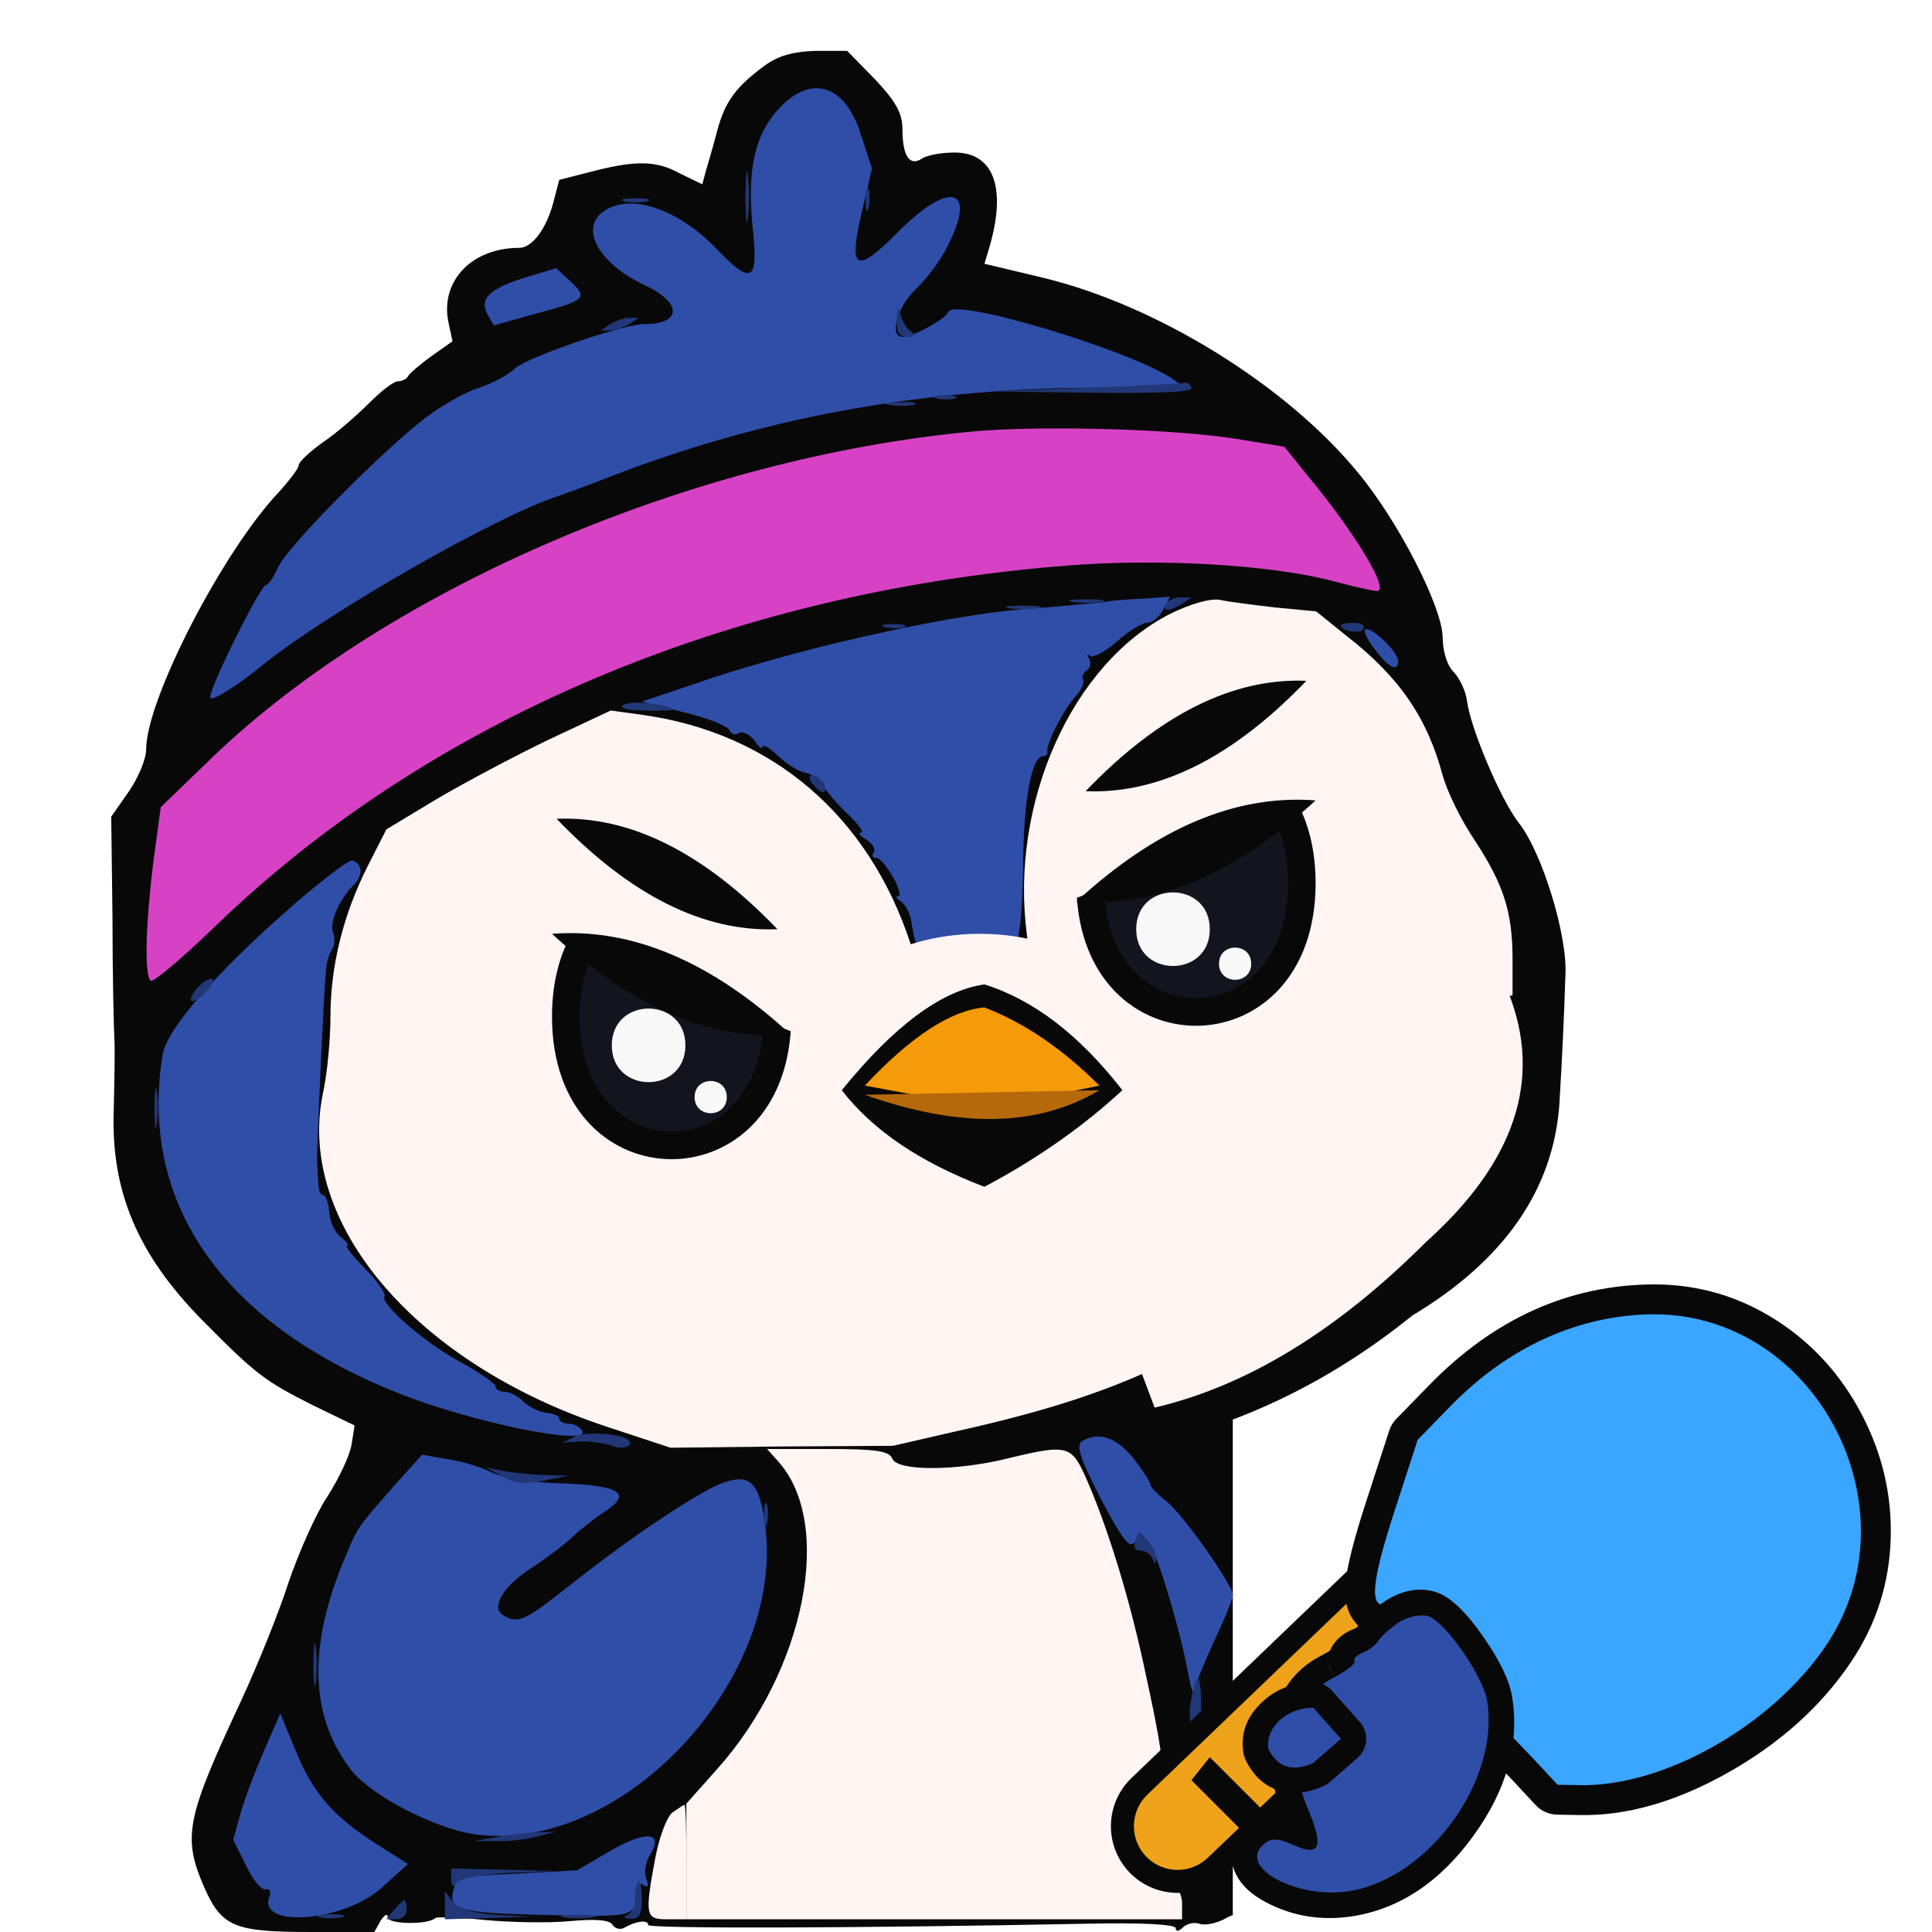
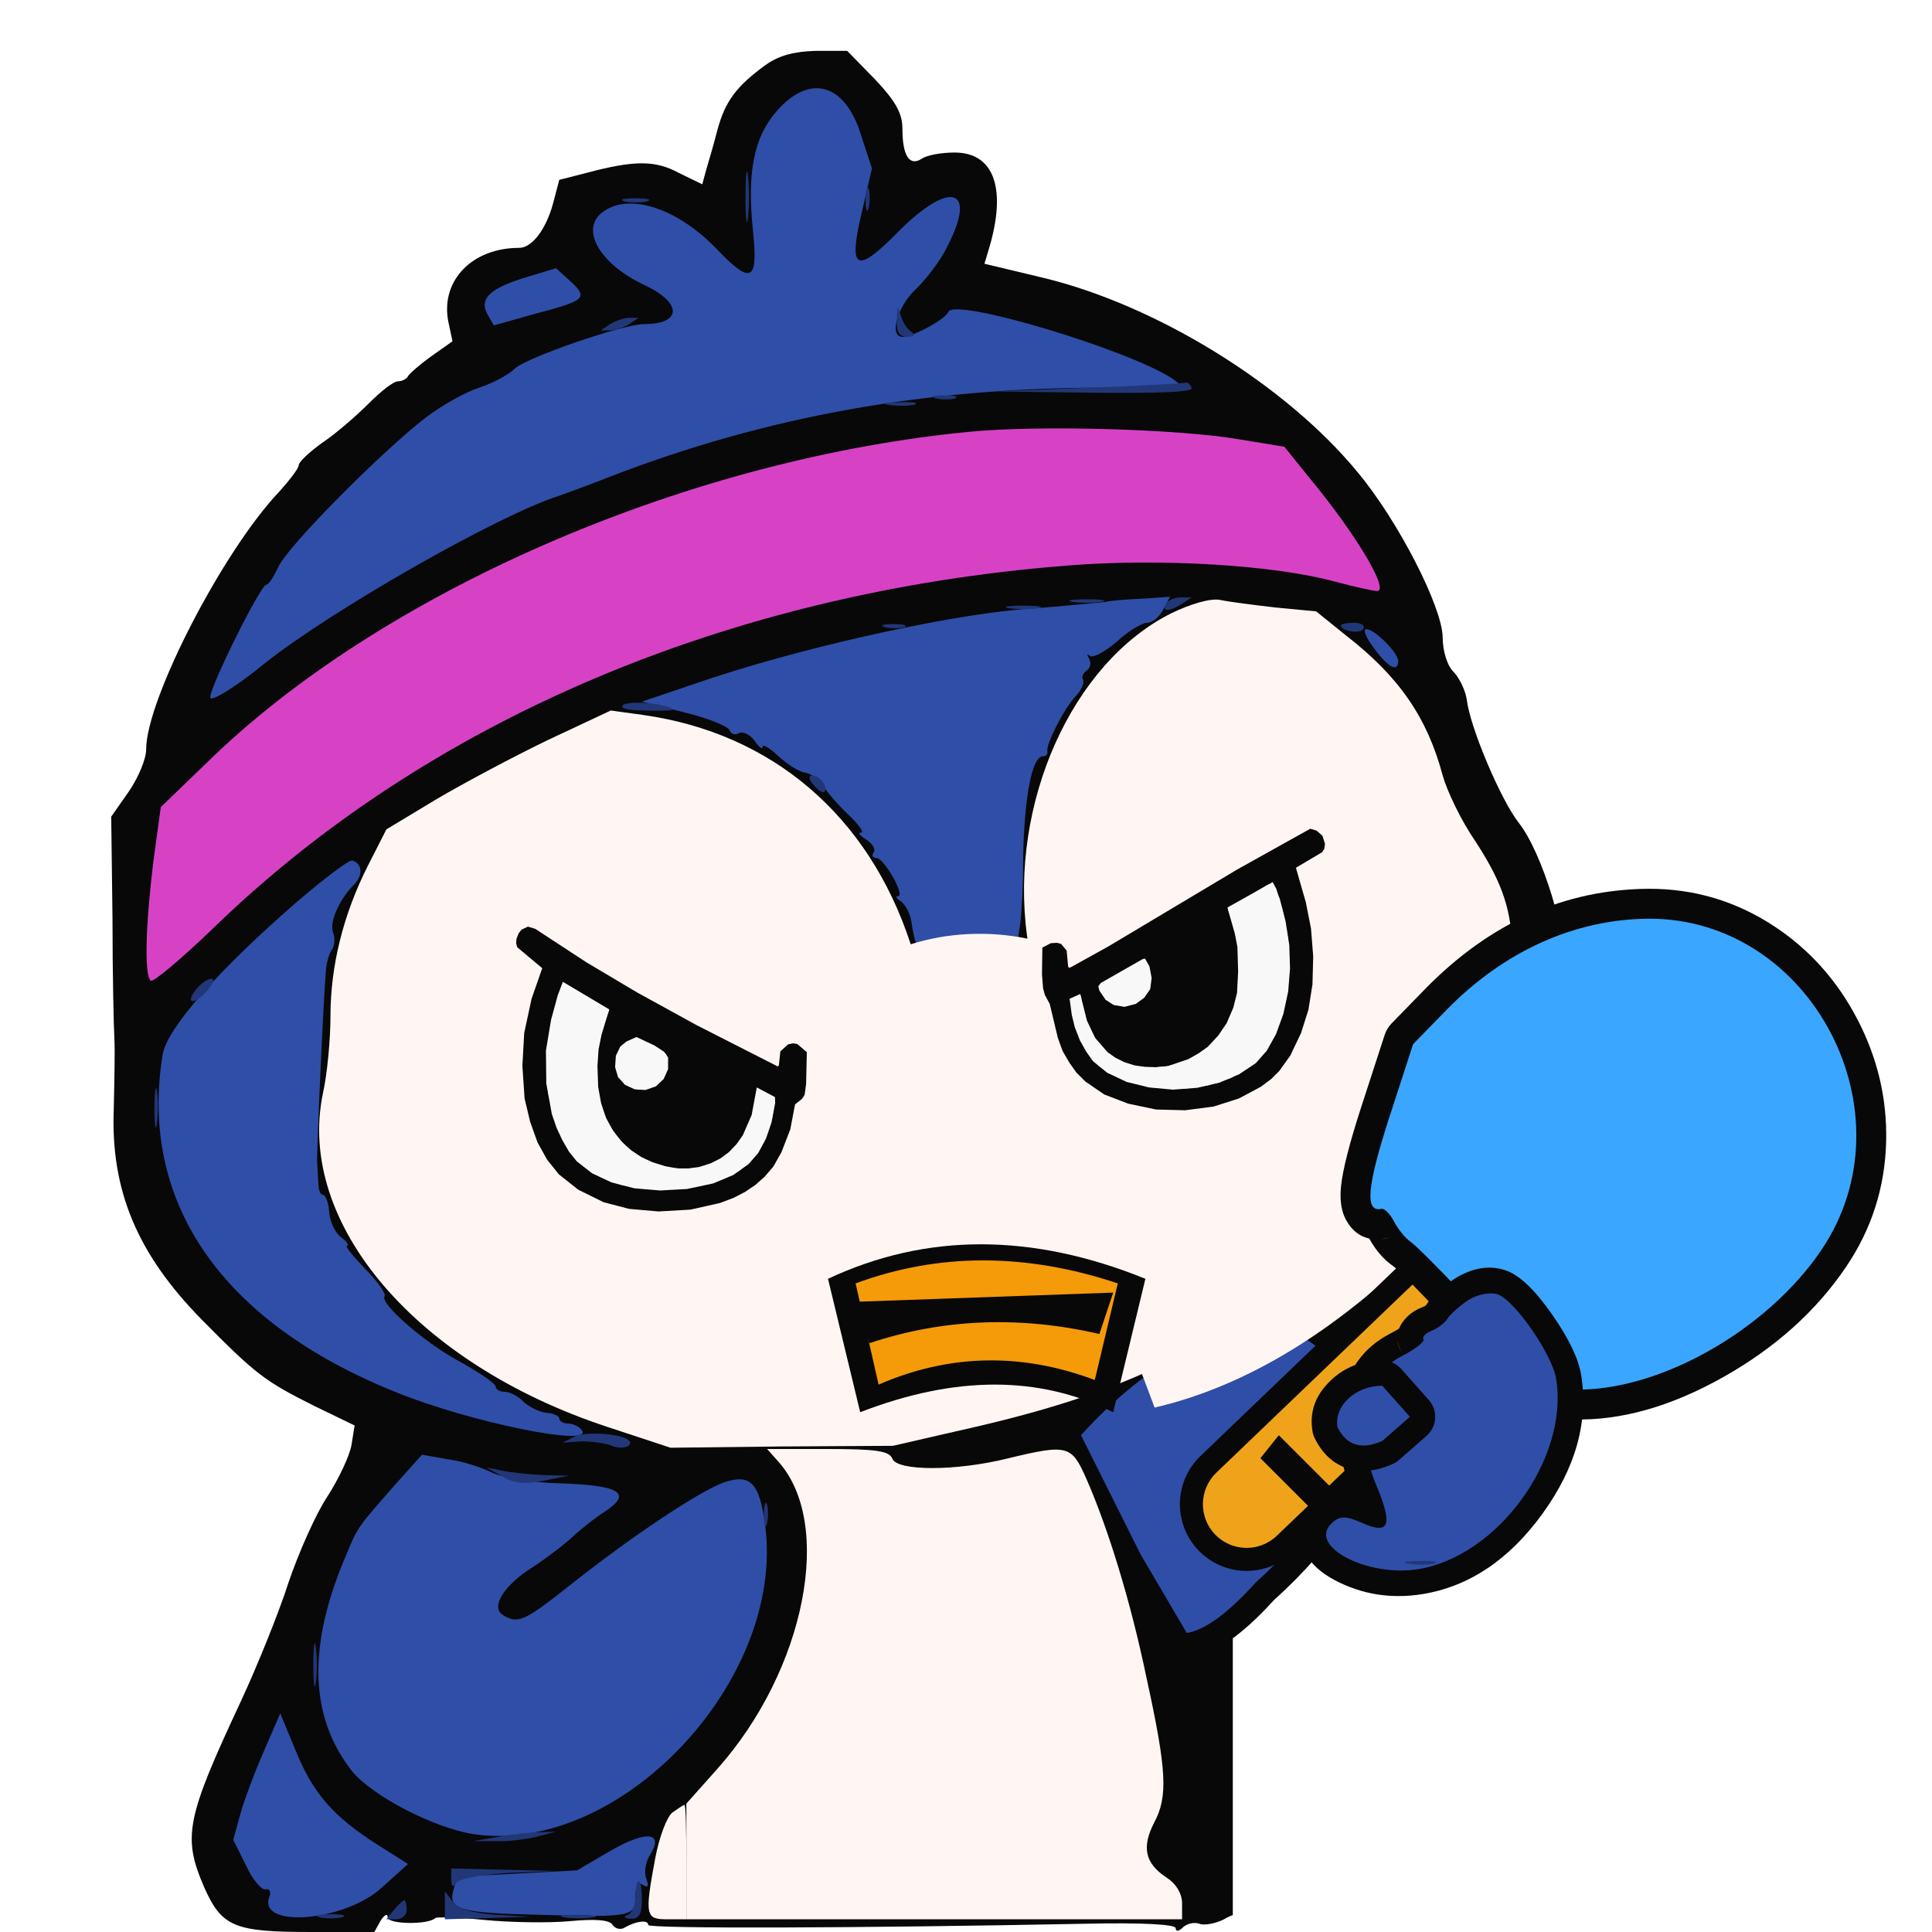
<svg xmlns="http://www.w3.org/2000/svg" viewBox="0 0 420 420" aria-hidden="true" class="sthings" data-character="pip">
  <g data-pip-part="body">
    <path fill="#080808" fill-rule="evenodd" d="M166.48 14.092C169.382 12.02 172.697 11.191 177.395 11.053H184.164L190.243 17.27C194.664 21.967 196.184 24.592 196.184 28.046C196.184 33.849 197.704 36.197 200.329 34.539C201.434 33.711 204.75 33.158 207.513 33.158C216.217 33.158 218.98 41.171 214.836 54.572L214.007 57.336L226.717 60.375C251.447 66.316 279.632 83.724 295.243 102.789C304.086 113.428 313.48 131.941 313.618 138.434C313.618 141.474 314.586 144.789 316.105 146.171C317.349 147.553 318.592 150.178 318.868 152.112C319.559 158.053 326.191 173.803 330.197 178.914C335.24 185.32 340.82 203.421 340.308 212H268V416.327C267.397 416.533 266.736 416.841 266.092 417.237C264.158 418.204 261.809 418.618 260.704 418.204C259.599 417.789 257.941 418.204 257.112 419.033C256.283 419.862 255.592 420 255.592 419.171C255.592 418.342 248.27 417.928 235.974 418.204C187.066 419.171 140.921 419.309 140.921 418.48C140.921 417.237 138.158 417.651 135.809 419.033C134.98 419.586 133.737 419.309 133.184 418.48C132.632 417.375 129.454 417.099 123.789 417.651C119.23 418.066 110.803 417.928 105.276 417.375C99.75 416.822 94.914 416.684 94.638 416.961C93.118 418.48 84.276 418.342 84.276 416.822C84.276 415.855 83.586 416.27 82.757 417.513L81.375 420H67.697C50.842 420 48.217 418.895 44.349 410.191C39.651 399.276 40.48 395.27 52.362 369.849C55.954 362.112 60.651 350.507 62.724 344.013C64.934 337.52 68.664 329.092 71.151 325.362C73.638 321.493 75.987 316.52 76.401 314.171L77.092 309.888L68.25 305.605C57.474 300.217 55.539 298.697 43.796 286.816C29.842 272.586 24.039 258.77 24.73 241.086C24.868 235.007 25.007 228.099 24.868 225.888C24.73 223.539 24.454 211.796 24.454 199.638L24.178 177.533L28.046 172.007C30.118 168.967 31.776 164.961 31.776 162.888C31.776 152.112 48.493 119.645 60.789 106.796C63 104.309 64.934 101.822 64.934 101.132C64.934 100.441 67.283 98.23 70.184 96.158C73.086 94.224 77.507 90.355 80.132 87.73C82.757 85.105 85.52 82.895 86.487 82.895C87.454 82.895 88.421 82.342 88.697 81.789C88.974 81.237 91.184 79.303 93.671 77.507L98.368 74.191L97.401 69.632C95.882 60.928 102.651 53.882 112.875 53.882C115.638 53.882 118.678 49.875 120.197 44.349L121.579 39.099L127.52 37.579C137.882 34.816 142.441 34.816 147.553 37.579L152.664 40.066L153.493 37.026C154.046 35.23 155.151 31.362 155.98 28.184C157.638 22.105 159.987 18.789 166.48 14.092Z" />
    <path fill="#080808" fill-rule="evenodd" d="M318 198 340.307 212Q339.9 225 339 240Q337 268 307 286Q281 307 250 314L247 301Q285 291 301 270Q322 247 318 223V198Z" />
    <path fill="#2f4ea8" fill-rule="evenodd" d="M168.829 24.178C163.855 29.842 162.336 37.579 163.717 50.428C164.822 61.342 163.303 62.033 155.428 53.743C146.862 45.039 136.5 41.862 130.974 46.145C126 49.875 130.421 57.474 140.23 62.033C148.382 65.901 148.243 70.461 139.954 70.461C135.533 70.461 114.257 77.783 111.908 80.132C110.526 81.513 107.072 83.309 104.171 84.276C101.132 85.243 96.02 88.145 92.566 90.77C83.171 97.954 62.447 118.816 60.513 123.237C59.546 125.309 58.441 127.105 57.888 127.105C56.645 127.105 45.178 150.178 45.73 151.697C46.007 152.526 51.257 149.349 57.336 144.375C71.842 132.77 108.454 111.908 121.579 107.763C123.513 107.072 128.487 105.276 132.632 103.618C166.618 90.493 201.296 84.276 240.118 84.276H257.526L254.901 82.342C245.645 76.125 207.237 64.52 206.132 67.836C205.579 69.355 198.533 73.224 196.184 73.224C193.283 73.224 194.941 66.868 198.947 63C201.296 60.789 204.474 56.645 205.855 53.743C212.625 40.757 206.546 38.961 195.079 50.566C185.961 59.822 184.303 58.717 187.48 45.592L189.553 36.612L187.204 29.428C183.75 18.099 176.013 15.888 168.829 24.178Z" />
    <path fill="#2f4ea8" fill-rule="evenodd" d="M114.947 60.099C106.105 62.724 103.895 65.072 106.243 68.803L107.349 70.737L116.191 68.25C127.243 65.349 127.934 64.796 124.066 61.204L120.888 58.303L114.947 60.099Z" />
    <path fill="#2f4ea8" fill-rule="evenodd" d="M240.395 130.836C239.289 130.974 230.862 131.803 221.743 132.493C204.474 134.013 172.421 141.197 151.007 148.658L139.539 152.526L148.796 154.875C153.908 156.118 158.329 157.914 158.605 158.743C158.882 159.572 159.849 159.849 160.539 159.434C161.368 158.882 162.888 159.572 163.993 160.954C164.961 162.474 165.789 163.026 165.789 162.336C165.789 161.645 167.309 162.612 169.243 164.408C171.178 166.204 173.803 167.862 175.184 168C176.428 168.276 178.224 169.52 178.914 170.763C179.743 172.145 182.092 174.908 184.441 177.118C186.651 179.191 187.895 180.987 187.204 180.987C186.375 180.987 186.928 181.678 188.309 182.507C189.553 183.336 190.382 184.441 189.967 185.27C189.414 185.961 189.691 186.513 190.52 186.513C192.178 186.513 196.875 194.803 195.217 194.803C194.526 194.803 194.941 195.355 195.77 195.908C196.737 196.461 197.842 198.533 198.118 200.329C198.395 202.263 198.809 204.059 198.947 204.474C199.224 204.888 199.224 205.579 199.086 206.132C199.086 206.822 199.638 207.237 200.467 207.237C201.296 207.237 201.711 208.066 201.296 209.171C200.053 212.211 203.921 212.901 209.171 210.691C211.934 209.586 215.664 208.618 217.599 208.618C219.947 208.618 221.053 207.789 221.191 206.132C221.191 204.888 221.467 202.539 221.743 201.158C222.02 199.638 222.434 192.868 222.434 185.961C222.711 173.112 224.368 164.408 226.717 164.408C227.408 164.408 227.822 163.993 227.684 163.303C227.408 161.783 231.138 154.322 233.763 151.421C235.145 150.039 235.836 148.243 235.421 147.691C235.145 147.138 235.421 146.309 236.25 145.757C237.079 145.204 237.217 144.099 236.803 143.27C236.25 142.303 236.25 142.026 236.941 142.579C237.493 143.132 240.118 141.75 242.743 139.539C245.23 137.191 248.27 135.395 249.375 135.395C250.48 135.395 252 134.151 252.829 132.632L254.349 129.73L248.408 130.145C245.092 130.283 241.5 130.559 240.395 130.836Z" />
    <path fill="#2f4ea8" fill-rule="evenodd" d="M298.697 140.921C301.737 145.066 303.947 146.309 303.947 143.684C303.947 141.888 298.836 136.776 297.039 136.776C296.211 136.776 296.901 138.572 298.697 140.921Z" />
    <path fill="#2f4ea8" fill-rule="evenodd" d="M64.243 196.322C47.388 210.967 36.336 223.539 35.368 229.204C30.118 261.395 48.217 287.507 86.211 302.704C102.237 309.197 128.763 314.586 126.553 310.993C126 310.164 124.618 309.474 123.513 309.474C122.408 309.474 121.579 308.921 121.579 308.368C121.579 307.816 120.336 307.263 118.816 307.125C117.296 306.987 115.086 305.882 113.842 304.776C112.737 303.533 110.803 302.566 109.697 302.566C108.592 302.566 107.763 302.013 107.763 301.461C107.763 300.77 104.447 298.559 100.579 296.349C92.842 292.342 82.618 283.5 83.586 281.842C84 281.289 82.066 278.526 79.303 275.763C76.678 273 74.882 270.789 75.434 270.789C75.987 270.789 75.434 269.961 74.191 268.993C72.947 268.164 71.704 265.678 71.566 263.467C71.428 261.395 70.737 259.737 70.184 259.737C69.632 259.737 69.217 258.632 69.217 257.25C69.079 256.007 69.079 253.934 68.941 252.829C68.803 250.895 70.322 216.77 70.875 210.691C71.013 209.171 71.566 207.237 72.257 206.27C72.809 205.441 72.809 203.783 72.395 202.678C71.566 200.467 73.776 195.493 76.954 192.316C79.026 190.243 78.75 187.618 76.539 187.066C75.849 186.928 70.322 191.072 64.243 196.322Z" />
-     <path fill="#2f4ea8" fill-rule="evenodd" d="M235.145 313.342C233.901 314.309 234.868 317.211 239.289 325.776C243.849 334.48 245.507 336.691 246.612 335.309L247.993 333.375L249.651 335.171C251.309 336.829 256.421 353.684 258.355 364.046C258.908 367.086 259.461 368.743 259.599 367.776C259.599 366.671 261.671 361.836 263.882 356.862C266.23 352.026 268.026 347.467 268.026 346.776C268.026 344.566 257.112 329.092 253.52 326.329C251.586 324.809 250.066 323.151 250.066 322.737C250.066 322.184 248.408 319.559 246.336 316.934C242.605 312.375 238.737 311.132 235.145 313.342Z" />
+     <path fill="#080808" fill-rule="evenodd" d="M230.93 308.3Q252.288 284.807 277.289 281.546Q278.306 281.414 279.302 281.656Q280.299 281.899 281.141 282.485L304.141 298.485Q304.894 299.009 305.436 299.748Q305.978 300.488 306.251 301.364Q306.524 302.239 306.498 303.156Q306.472 304.073 306.15 304.931Q296.727 330.057 276.888 347.901Q266.725 359.122 258.904 360.425Q258.081 360.562 257.255 360.449Q256.428 360.336 255.672 359.983Q254.917 359.63 254.299 359.069Q253.682 358.508 253.259 357.789L243.259 340.789Q243.164 340.627 243.081 340.46L230.081 314.46Q229.708 313.715 229.573 312.894Q229.438 312.073 229.552 311.248Q229.665 310.424 230.018 309.67Q230.37 308.916 230.93 308.3Z" />
+     <path fill="#2f4ea8" fill-rule="evenodd" d="M235 312Q255 290 278 287L301 303Q292 327 273 344Q264 354 258 355L248 338L235 312Z" />
    <path fill="#2f4ea8" fill-rule="evenodd" d="M85.796 322.875C77.921 331.855 77.783 331.855 75.296 337.934C66.73 357.829 67.283 373.303 76.539 385.046C80.961 390.434 94.224 397.342 102.928 398.724C134.842 403.421 170.763 365.289 166.342 331.579C165.099 322.322 163.164 320.25 157.224 322.322C151.974 324.257 137.329 333.928 123.789 344.704C113.98 352.441 112.599 353.132 109.283 351.059C106.658 349.401 109.421 344.704 115.776 340.697C118.539 338.901 122.408 336 124.342 334.204C126.276 332.408 129.592 329.783 131.803 328.401C137.467 324.533 134.566 322.875 121.717 322.461C115.5 322.322 109.145 321.217 106.934 320.112C104.724 319.007 100.441 317.625 97.263 317.211L91.737 316.243L85.796 322.875Z" />
    <path fill="#2f4ea8" fill-rule="evenodd" d="M57.336 380.763C55.401 385.184 53.053 391.401 52.224 394.441L50.704 399.967L53.467 405.493C54.849 408.533 56.783 410.882 57.75 410.743C58.579 410.467 58.993 411.296 58.579 412.263C55.816 419.309 74.882 417.789 83.033 410.329L88.697 405.217L81.928 400.934C72.395 394.855 67.974 389.743 64.243 380.487L60.928 372.474L57.336 380.763Z" />
    <path fill="#2f4ea8" fill-rule="evenodd" d="M132.77 402.316 125.447 406.599 112.461 407.289 99.474 407.98 98.645 410.605C97.263 415.164 99.612 415.855 117.572 416.27C137.467 416.822 138.158 416.684 138.158 412.125C138.158 409.914 138.711 409.086 139.816 409.776C140.921 410.467 141.059 410.053 140.507 408.395C139.954 407.151 140.368 404.803 141.197 403.421C144.513 398.309 140.645 397.757 132.77 402.316Z" />
    <path fill="#213777" fill-rule="evenodd" d="M162.059 42.829C162.059 47.803 162.336 49.737 162.612 47.25C162.888 44.901 162.888 40.757 162.612 38.27C162.336 35.921 162.059 37.855 162.059 42.829Z" />
    <path fill="#213777" fill-rule="evenodd" d="M188.171 43.52C188.171 45.73 188.447 46.559 188.862 45.178C189.138 43.934 189.138 42 188.862 41.033C188.447 40.204 188.171 41.171 188.171 43.52Z" />
    <path fill="#213777" fill-rule="evenodd" d="M135.809 43.796C137.053 44.072 139.263 44.072 140.645 43.796C141.888 43.382 140.783 43.105 138.158 43.105C135.533 43.105 134.428 43.382 135.809 43.796Z" />
    <path fill="#213777" fill-rule="evenodd" d="M194.941 69.355C194.803 72.257 195.493 73.224 197.289 73.224C198.809 73.224 199.086 72.809 198.118 72.118C197.151 71.566 196.184 69.908 195.77 68.388C195.217 66.316 195.079 66.454 194.941 69.355Z" />
    <path fill="#213777" fill-rule="evenodd" d="M132.632 70.461 130.559 71.842H132.632C133.737 71.842 135.671 71.151 136.776 70.461L138.849 69.079H136.776C135.671 69.079 133.737 69.77 132.632 70.461Z" />
    <path fill="#213777" fill-rule="evenodd" d="M236.941 84.276 216.217 85.105 238.046 85.382C252.276 85.52 259.599 85.243 259.046 84.276C258.632 83.447 258.079 83.033 257.941 83.171C257.803 83.309 248.408 83.862 236.941 84.276Z" />
    <path fill="#213777" fill-rule="evenodd" d="M203.507 86.625C204.75 86.901 206.684 86.901 207.651 86.625C208.48 86.211 207.513 85.934 205.164 85.934C202.954 85.934 202.125 86.211 203.507 86.625Z" />
    <path fill="#213777" fill-rule="evenodd" d="M193.145 88.007C194.803 88.283 197.289 88.283 198.671 88.007C199.914 87.592 198.533 87.316 195.493 87.454C192.454 87.454 191.349 87.73 193.145 88.007Z" />
    <path fill="#213777" fill-rule="evenodd" d="M233.211 130.836C234.868 131.112 237.632 131.112 239.428 130.836C241.086 130.559 239.704 130.283 236.25 130.283C232.796 130.283 231.414 130.559 233.211 130.836Z" />
    <path fill="#213777" fill-rule="evenodd" d="M253.52 131.25C252.414 133.046 254.211 133.046 256.974 131.25L259.046 129.868H256.697C255.454 129.868 253.934 130.421 253.52 131.25Z" />
    <path fill="#213777" fill-rule="evenodd" d="M219.395 132.217C221.053 132.493 223.816 132.493 225.612 132.217C227.27 131.941 225.888 131.664 222.434 131.664C218.98 131.664 217.599 131.941 219.395 132.217Z" />
    <path fill="#213777" fill-rule="evenodd" d="M192.454 136.362C193.697 136.638 195.632 136.638 196.599 136.362C197.428 135.947 196.461 135.671 194.112 135.671C191.901 135.671 191.072 135.947 192.454 136.362Z" />
    <path fill="#213777" fill-rule="evenodd" d="M291.513 135.947C291.513 137.191 295.658 137.882 296.349 136.776C296.901 135.947 295.934 135.395 294.414 135.395C292.757 135.395 291.513 135.671 291.513 135.947Z" />
    <path fill="#213777" fill-rule="evenodd" d="M135.533 153.217C134.428 153.908 136.362 154.461 140.23 154.461C143.822 154.599 146.586 154.461 146.309 154.184C144.789 152.941 137.053 152.25 135.533 153.217Z" />
    <path fill="#213777" fill-rule="evenodd" d="M176.842 170.625C177.809 171.868 178.914 172.421 179.191 172.145C180.158 171.178 178.224 168.553 176.566 168.553C175.737 168.553 175.737 169.382 176.842 170.625Z" />
    <path fill="#213777" fill-rule="evenodd" d="M42.829 214.836C40.066 218.151 42 218.704 44.901 215.526C46.283 214.007 46.697 212.763 46.007 212.763C45.178 212.763 43.796 213.73 42.829 214.836Z" />
    <path fill="#213777" fill-rule="evenodd" d="M33.572 241.086C33.572 244.816 33.849 246.336 34.125 244.125C34.401 242.053 34.401 239.013 34.125 237.217C33.849 235.559 33.572 237.217 33.572 241.086Z" />
    <path fill="#213777" fill-rule="evenodd" d="M125.033 312.237 122.27 313.618 126.414 313.342C128.763 313.342 131.664 313.757 133.046 314.309C135.257 315.276 138.02 314.309 136.638 313.066C135.118 311.684 127.52 311.132 125.033 312.237Z" />
    <path fill="#213777" fill-rule="evenodd" d="M109.145 320.941C111.632 322.461 114.118 322.737 118.125 321.908L123.651 320.803L118.125 320.664C115.086 320.526 111.079 320.112 109.145 319.697L105.691 319.007L109.145 320.941Z" />
    <path fill="#213777" fill-rule="evenodd" d="M166.066 329.507C166.066 331.717 166.342 332.546 166.757 331.164C167.033 329.921 167.033 327.987 166.757 327.02C166.342 326.191 166.066 327.158 166.066 329.507Z" />
-     <path fill="#213777" fill-rule="evenodd" d="M246.75 335.033C246.336 336.276 246.75 337.105 247.855 337.105C248.961 337.105 250.204 337.934 250.48 338.763C251.033 340.145 251.309 340.145 251.309 338.763C251.447 337.796 250.618 336 249.513 335.033L247.579 333.099L246.75 335.033Z" />
    <path fill="#213777" fill-rule="evenodd" d="M68.112 361.974C68.112 366.118 68.388 367.914 68.664 365.704C68.941 363.632 68.941 360.316 68.664 358.105C68.388 356.033 68.112 357.829 68.112 361.974Z" />
-     <path fill="#213777" fill-rule="evenodd" d="M258.908 369.711C258.355 372.75 258.632 375.237 259.599 376.204C260.704 377.309 261.118 376.066 261.118 371.23C261.118 363.493 260.151 362.803 258.908 369.711Z" />
-     <path fill="#213777" fill-rule="evenodd" d="M281.98 379.934C281.98 381.868 282.533 384.355 283.224 385.461L284.605 387.533L284.467 385.461C284.329 384.355 283.776 381.868 283.224 379.934L282.118 376.48L281.98 379.934Z" />
    <path fill="#213777" fill-rule="evenodd" d="M108.454 399.276 102.928 400.243H107.763C110.388 400.382 114.533 399.829 116.743 399.276L120.888 398.171L117.434 398.309C115.5 398.309 111.493 398.724 108.454 399.276Z" />
    <path fill="#213777" fill-rule="evenodd" d="M98.092 408.533C98.092 410.191 98.507 410.467 99.197 409.362C99.75 408.395 104.586 407.566 110.526 407.151L120.888 406.737L109.559 406.461L98.092 406.184V408.533Z" />
    <path fill="#213777" fill-rule="evenodd" d="M138.158 412.263C138.158 414.059 137.329 415.993 136.5 416.27C135.395 416.684 135.671 417.099 137.191 417.099C138.849 417.237 139.539 416.132 139.539 413.092C139.539 410.743 139.263 408.947 138.849 408.947C138.434 408.947 138.158 410.467 138.158 412.263Z" />
-     <path fill="#213777" fill-rule="evenodd" d="M291.237 409.914C292.895 410.191 295.382 410.191 296.763 409.914C298.007 409.5 296.625 409.224 293.586 409.362C290.546 409.362 289.441 409.638 291.237 409.914Z" />
    <path fill="#213777" fill-rule="evenodd" d="M96.711 414.197V417.237L106.105 416.961L115.362 416.684L107.763 416.27C102.789 415.855 99.612 415.026 98.507 413.507L96.711 411.158V414.197Z" />
    <path fill="#213777" fill-rule="evenodd" d="M85.658 415.164 84 417.237H86.211C87.454 417.237 88.421 416.27 88.421 415.164C88.421 414.059 88.145 413.092 87.868 413.092C87.592 413.092 86.625 414.059 85.658 415.164Z" />
    <path fill="#213777" fill-rule="evenodd" d="M69.493 416.822C70.737 417.099 72.947 417.099 74.329 416.822C75.572 416.408 74.467 416.132 71.842 416.132C69.217 416.132 68.112 416.408 69.493 416.822Z" />
    <path fill="#213777" fill-rule="evenodd" d="M122.684 416.822C124.342 417.099 127.105 417.099 128.901 416.822C130.559 416.546 129.178 416.27 125.724 416.27C122.27 416.27 120.888 416.546 122.684 416.822Z" />
-     <path fill="#fff6f3" fill-rule="evenodd" d="M254.625 133.322C258.908 131.25 263.191 130.007 265.263 130.421C267.197 130.836 272.586 131.526 277.421 132.079L286.125 132.908L292.618 138.158C304.224 147.138 310.303 156.118 313.618 168.553C314.586 172.007 317.625 178.362 320.664 182.783C326.882 192.316 328.816 198.257 328.816 208.618V216.355L323.013 217.875C319.697 218.842 315.967 219.947 314.586 220.362C312.789 221.191 312.375 220.776 313.066 219.257C314.309 215.941 311.408 211.934 305.882 209.309L300.77 206.961L295.52 208.48C289.855 210.138 284.191 216.493 282.809 222.434C281.842 226.303 285.849 234.454 289.441 235.697C290.961 236.25 289.993 238.184 285.849 243.572C276.868 254.763 272.033 265.954 268.855 281.842L267.336 289.441L255.592 295.243C242.467 301.875 228.513 306.572 207.928 311.132L194.112 314.309L169.934 314.447L145.757 314.724L131.941 310.164C90.493 296.487 64.382 265.954 70.184 237.77C71.151 233.487 71.842 225.888 71.842 220.914C71.842 210 74.605 198.809 79.993 188.171L84 180.296L94.776 173.803C100.855 170.211 111.77 164.408 119.23 160.816L132.77 154.461L139.816 155.428C167.854 159.394 188.852 177.307 197.983 205.279C206.001 202.726 215.018 202.319 223.355 204.057L223.263 203.368C219.395 174.632 233.072 144.099 254.625 133.322Z" />
-     <path fill="#fff6f3" fill-rule="evenodd" d="M273 208Q310 195 328 216Q339 244 310 270Q281 299 251 306L245 290Q264 265 267 241L273 208Z" />
+     <path fill="#fff6f3" fill-rule="evenodd" d="M254.625 133.322C258.908 131.25 263.191 130.007 265.263 130.421C267.197 130.836 272.586 131.526 277.421 132.079L286.125 132.908L292.618 138.158C304.224 147.138 310.303 156.118 313.618 168.553C314.586 172.007 317.625 178.362 320.664 182.783C326.121 191.15 328.279 196.75 328.725 205H328.73Q331 235 310 270Q281 299 251 306L248.263 298.703C237.135 303.591 224.744 307.407 207.928 311.132L194.112 314.309L169.934 314.447L145.757 314.724L131.941 310.164C90.493 296.487 64.382 265.954 70.184 237.77C71.151 233.487 71.842 225.888 71.842 220.914C71.842 210 74.605 198.809 79.993 188.171L84 180.296L94.776 173.803C100.855 170.211 111.77 164.408 119.23 160.816L132.77 154.461L139.816 155.428C167.854 159.394 188.852 177.307 197.983 205.279C206.001 202.726 215.018 202.319 223.355 204.057L223.263 203.368C219.395 174.632 233.072 144.099 254.625 133.322Z" />
    <path fill="#fff6f3" fill-rule="evenodd" d="M146.171 394.026C144.928 394.993 143.27 399.553 142.441 403.974C140.092 416.546 140.368 417.237 145.066 417.237H149.211V404.803C149.211 397.895 149.072 392.368 148.796 392.368C148.52 392.368 147.414 393.197 146.171 394.026Z" />
    <path fill="#fff6f3" fill-rule="evenodd" d="M169.105 317.625C181.401 331.164 175.046 363.079 155.98 384.493L149.211 392.092V404.664V417.237H203.092H256.974V413.783C256.974 411.711 255.73 409.5 253.52 408.118C248.961 405.079 248.132 401.625 250.895 396.237C253.934 390.572 253.658 384.908 249.237 364.737C245.783 348.02 240.809 331.993 236.112 321.355C232.934 314.171 232.105 313.895 218.98 317.072C207.789 319.836 194.941 319.836 193.974 317.072C193.283 315.414 190.382 315 179.882 315H166.757L169.105 317.625Z" />
    <path fill="#d742c5" fill-rule="evenodd" d="M211.382 93.809C150.868 99.474 85.243 127.52 46.836 163.993L34.954 175.461L33.296 187.618C31.638 201.434 31.362 211.796 32.743 213.178C33.158 213.73 39.237 208.618 46.145 201.987C92.704 156.671 158.329 128.763 231.829 122.961C252.138 121.303 276.868 122.822 290.132 126.414C294.276 127.52 298.559 128.487 299.388 128.487C302.151 128.487 294.691 115.914 284.329 103.48L279.217 97.125L269.132 95.467C256.007 93.257 226.303 92.428 211.382 93.809Z" />
  </g>
  <g data-pip-part="racket">
-     <path fill="#080808" fill-rule="evenodd" d="M339.036 337.466 266.036 407.466Q265.005 408.454 263.801 409.223Q262.597 409.991 261.267 410.51Q259.936 411.028 258.53 411.278Q257.124 411.527 255.696 411.497Q254.268 411.467 252.873 411.159Q251.479 410.851 250.171 410.277Q248.864 409.703 247.693 408.885Q246.523 408.066 245.534 407.036Q244.546 406.005 243.777 404.801Q243.009 403.597 242.49 402.267Q241.972 400.936 241.722 399.53Q241.473 398.124 241.503 396.696Q241.533 395.268 241.841 393.873Q242.149 392.479 242.723 391.171Q243.297 389.864 244.115 388.693Q244.934 387.523 245.964 386.534L318.964 316.534Q319.995 315.546 321.199 314.777Q322.403 314.009 323.733 313.49Q325.064 312.972 326.47 312.722Q327.876 312.473 329.304 312.503Q330.732 312.533 332.126 312.841Q333.521 313.149 334.829 313.723Q336.136 314.297 337.307 315.115Q338.477 315.934 339.466 316.964Q340.454 317.995 341.223 319.199Q341.991 320.403 342.51 321.733Q343.028 323.064 343.278 324.47Q343.527 325.876 343.497 327.304Q343.467 328.732 343.159 330.126Q342.851 331.521 342.277 332.829Q341.703 334.136 340.885 335.307Q340.067 336.477 339.036 337.466Z" />
-     <path fill="#efa31b" fill-rule="evenodd" d="M335.575 333.857 262.575 403.857Q261.9 404.505 261.111 405.008Q260.322 405.511 259.451 405.851Q258.579 406.191 257.657 406.354Q256.736 406.517 255.801 406.498Q254.865 406.478 253.952 406.276Q253.038 406.075 252.181 405.699Q251.324 405.323 250.558 404.786Q249.791 404.25 249.143 403.575Q248.495 402.9 247.992 402.111Q247.489 401.322 247.149 400.451Q246.809 399.579 246.646 398.657Q246.482 397.736 246.502 396.801Q246.522 395.865 246.723 394.952Q246.925 394.038 247.301 393.181Q247.677 392.324 248.213 391.558Q248.75 390.791 249.425 390.143L322.425 320.143Q323.1 319.495 323.889 318.992Q324.678 318.489 325.549 318.149Q326.421 317.809 327.342 317.646Q328.264 317.482 329.199 317.502Q330.135 317.522 331.048 317.723Q331.962 317.925 332.819 318.301Q333.676 318.677 334.442 319.213Q335.209 319.75 335.857 320.425Q336.505 321.1 337.008 321.889Q337.511 322.678 337.851 323.549Q338.191 324.421 338.354 325.342Q338.517 326.264 338.498 327.199Q338.478 328.135 338.276 329.048Q338.075 329.962 337.699 330.819Q337.323 331.675 336.786 332.442Q336.25 333.209 335.575 333.857Z" />
-     <path fill="#080808" fill-rule="evenodd" d="M313 334 326 347 322 352 309 339 313 334Z" />
-     <path fill="#080808" fill-rule="evenodd" d="M263 382 276 395 272 400 259 387 263 382Z" />
+     <path fill="#080808" fill-rule="evenodd" d="M354.036 267.466 281.036 337.466Q280.005 338.454 278.801 339.223Q277.597 339.991 276.267 340.51Q274.936 341.028 273.53 341.278Q272.124 341.527 270.696 341.497Q269.268 341.467 267.874 341.159Q266.479 340.851 265.171 340.277Q263.864 339.703 262.693 338.885Q261.523 338.066 260.534 337.036Q259.546 336.005 258.777 334.801Q258.009 333.597 257.49 332.267Q256.972 330.936 256.722 329.53Q256.473 328.124 256.503 326.696Q256.533 325.268 256.841 323.874Q257.149 322.479 257.723 321.171Q258.297 319.864 259.115 318.693Q259.934 317.523 260.964 316.534L333.964 246.534Q334.995 245.546 336.199 244.777Q337.403 244.009 338.733 243.49Q340.064 242.972 341.47 242.722Q342.876 242.473 344.304 242.503Q345.732 242.533 347.126 242.841Q348.521 243.149 349.829 243.723Q351.136 244.297 352.307 245.115Q353.477 245.933 354.466 246.964Q355.454 247.995 356.223 249.199Q356.991 250.403 357.51 251.733Q358.028 253.064 358.278 254.47Q358.527 255.876 358.497 257.304Q358.467 258.732 358.159 260.126Q357.851 261.521 357.277 262.829Q356.703 264.136 355.885 265.307Q355.067 266.477 354.036 267.466Z" />
+     <path fill="#efa31b" fill-rule="evenodd" d="M350.575 263.857 277.575 333.857Q276.9 334.505 276.111 335.008Q275.322 335.511 274.451 335.851Q273.579 336.191 272.657 336.354Q271.736 336.517 270.801 336.498Q269.865 336.478 268.952 336.276Q268.038 336.075 267.181 335.699Q266.324 335.323 265.558 334.786Q264.791 334.25 264.143 333.575Q263.495 332.9 262.992 332.111Q262.489 331.322 262.149 330.451Q261.809 329.579 261.646 328.657Q261.482 327.736 261.502 326.801Q261.522 325.865 261.723 324.952Q261.925 324.038 262.301 323.181Q262.677 322.324 263.213 321.558Q263.75 320.791 264.425 320.143L337.425 250.143Q338.1 249.495 338.889 248.992Q339.678 248.489 340.549 248.149Q341.421 247.809 342.342 247.646Q343.264 247.482 344.199 247.502Q345.135 247.522 346.048 247.723Q346.962 247.925 347.819 248.301Q348.676 248.677 349.442 249.213Q350.209 249.75 350.857 250.425Q351.505 251.1 352.008 251.889Q352.511 252.678 352.851 253.549Q353.191 254.421 353.354 255.342Q353.517 256.264 353.498 257.199Q353.478 258.135 353.276 259.048Q353.075 259.962 352.699 260.819Q352.323 261.675 351.786 262.442Q351.25 263.209 350.575 263.857Z" />
+     <path fill="#080808" fill-rule="evenodd" d="M328 264 341 277 337 282 324 269 328 264Z" />
+     <path fill="#080808" fill-rule="evenodd" d="M278 312 291 325 287 330 274 317 278 312Z" />
    <g data-pip-part="blade">
-       <path fill="#080808" fill-rule="evenodd" d="M359.395 279.215Q374.219 279.169 386.634 287.321Q398.175 294.899 404.775 307.574Q411.367 320.233 411.031 334.14Q410.671 349.078 402.309 361.425Q392.589 375.789 375.725 385.309Q358.638 394.954 343.17 394.573L338.49 394.49Q337.167 394.467 335.958 393.928Q334.749 393.389 333.847 392.42L328.673 386.86L318.94 376.679L314.208 371.674Q305.815 362.747 303.923 361.282Q300.833 359.176 298.654 355.242Q295.518 354.577 293.664 351.29Q292.09 348.502 292.513 344.042Q293.024 338.642 296.975 326.483L302.009 310.992Q302.477 309.55 303.535 308.464L310.803 301.006Q331.928 279.424 359.367 279.216ZM301.367 355.354Q302.302 355.311 303.369 354.947Q302.999 355.073 302.616 355.154Q301.974 355.291 301.367 355.354Z" />
-       <path fill="#3aa6ff" fill-rule="evenodd" d="M359.416 285.715C343.295 285.838 327.973 292.757 315.448 305.553L308.19 313L303.157 328.492C298.2 343.747 297.615 349.571 301.266 348.796C301.855 348.595 303.161 349.804 304.04 351.527C304.838 353.094 306.505 355.205 307.691 355.982C308.956 356.916 313.988 361.951 318.944 367.222C323.899 372.492 330.439 379.324 333.372 382.369L338.605 387.991L343.285 388.074C361.573 388.525 385.104 375.252 396.925 357.782C417.029 328.099 394.883 285.603 359.416 285.715Z" />
+       <path fill="#080808" fill-rule="evenodd" d="M358.395 193.215Q373.219 193.169 385.634 201.321Q397.175 208.899 403.775 221.574Q410.367 234.233 410.031 248.14Q409.671 263.078 401.309 275.425Q391.589 289.789 374.725 299.309Q357.638 308.954 342.17 308.573L337.49 308.49Q336.167 308.467 334.958 307.928Q333.749 307.389 332.847 306.42L327.673 300.86L317.94 290.679L313.208 285.674Q304.815 276.747 302.923 275.282Q299.833 273.176 297.654 269.242Q294.518 268.577 292.664 265.29Q291.09 262.502 291.513 258.042Q292.024 252.642 295.975 240.483L301.009 224.992Q301.477 223.55 302.535 222.464L309.803 215.006Q330.928 193.424 358.367 193.215ZM300.367 269.354Q301.302 269.311 302.369 268.947Q301.999 269.073 301.616 269.154Q300.974 269.291 300.367 269.354Z" />
+       <path fill="#3aa6ff" fill-rule="evenodd" d="M358.416 199.715C342.295 199.838 326.973 206.757 314.448 219.553L307.19 227L302.157 242.492C297.2 257.747 296.615 263.571 300.266 262.796C300.855 262.595 302.161 263.804 303.04 265.527C303.838 267.094 305.505 269.205 306.691 269.982C307.956 270.916 312.988 275.951 317.944 281.222C322.899 286.492 329.439 293.324 332.372 296.369L337.605 301.991L342.285 302.074C360.573 302.525 384.104 289.252 395.925 271.782C416.029 242.099 393.883 199.603 358.416 199.715Z" />
    </g>
  </g>
  <g data-pip-part="flipper">
-     <path fill="#080808" fill-rule="evenodd" d="M301.048 348.098Q301.153 348.025 301.262 347.958Q306.97 344.424 312.226 346.132Q316.748 347.601 322.48 355.852Q327.869 363.611 328.722 368.87Q331.183 384.109 320.285 399.118Q309.407 414.1 294.135 416.565Q283.968 418.153 275.198 413.531Q270.535 411.074 268.756 407.573Q265.863 401.88 270.558 397.312Q273.975 393.889 278.992 394.689Q274.676 384.084 276.49 374.796Q278.506 364.47 287.074 359.99Q288.285 359.373 289.142 358.818Q289.665 357.479 290.942 356.222Q292.337 354.85 294.353 354.117Q294.916 353.875 294.982 353.77Q296.642 351.118 301.048 348.098ZM288.85 361.575Q288.97 362.887 289.937 364.261Q289.712 363.942 289.535 363.594Q289.01 362.564 288.85 361.575Z" />
-     <path fill="#2f4ea8" fill-rule="evenodd" d="M304.158 352.634C302.289 353.915 300.249 355.722 299.644 356.688C299.04 357.654 297.519 358.758 296.343 359.247C295.036 359.694 294.169 360.574 294.435 361.097C294.833 361.662 292.53 363.383 289.57 364.891C281.346 369.191 279.116 380.524 284.146 392.763C287.839 401.517 287.113 403.75 281.151 401.087C277.6 399.497 276.158 399.465 274.423 401.225C269.349 406.114 282.114 412.876 293.286 411.131C310.61 408.334 326.089 387.071 323.293 369.747C322.422 364.379 314.206 352.558 310.527 351.362C308.95 350.85 306.158 351.396 304.158 352.634Z" />
-     <path fill="#080808" fill-rule="evenodd" d="M285.5 365.75Q286.678 365.75 287.753 366.233Q288.828 366.715 289.611 367.596L295.611 374.346Q295.625 374.362 295.639 374.378Q295.996 374.786 296.266 375.255Q296.536 375.725 296.71 376.238Q296.884 376.751 296.954 377.288Q297.024 377.825 296.988 378.366Q296.952 378.906 296.811 379.429Q296.67 379.953 296.43 380.438Q296.19 380.924 295.86 381.353Q295.529 381.782 295.122 382.139L289.122 387.389Q288.495 387.938 287.734 388.276Q282.476 390.613 278.07 389.257Q273.383 387.815 270.831 382.71Q270.461 381.97 270.325 381.154Q269.273 374.843 274.311 370.07Q278.871 365.75 285.5 365.75Z" />
-     <path fill="#2f4ea8" fill-rule="evenodd" d="M285.5 371.25C279.5 371.25 275 375.75 275.75 380.25Q278.75 386.25 285.5 383.25L291.5 378L285.5 371.25Z" />
+     <path fill="#080808" fill-rule="evenodd" d="M316.048 278.098Q316.153 278.025 316.262 277.958Q321.97 274.424 327.226 276.132Q331.748 277.601 337.48 285.852Q342.869 293.611 343.722 298.87Q346.183 314.109 335.285 329.118Q324.407 344.1 309.135 346.565Q298.968 348.153 290.198 343.531Q285.535 341.074 283.756 337.573Q280.863 331.88 285.558 327.312Q288.975 323.889 293.992 324.689Q289.676 314.084 291.49 304.796Q293.506 294.47 302.074 289.99Q303.285 289.373 304.142 288.818Q304.665 287.479 305.942 286.222Q307.337 284.85 309.353 284.117Q309.916 283.875 309.982 283.77Q311.642 281.118 316.048 278.098ZM303.85 291.575Q303.97 292.887 304.937 294.261Q304.712 293.942 304.535 293.594Q304.01 292.564 303.85 291.575Z" />
+     <path fill="#2f4ea8" fill-rule="evenodd" d="M319.158 282.634C317.289 283.915 315.249 285.722 314.644 286.688C314.04 287.654 312.519 288.758 311.343 289.247C310.036 289.694 309.169 290.574 309.435 291.097C309.833 291.662 307.53 293.383 304.57 294.891C296.346 299.191 294.116 310.524 299.146 322.763C302.839 331.517 302.113 333.75 296.151 331.087C292.6 329.497 291.158 329.465 289.423 331.225C284.349 336.114 297.114 342.876 308.286 341.131C325.61 338.334 341.089 317.071 338.293 299.747C337.422 294.379 329.206 282.558 325.527 281.362C323.95 280.85 321.158 281.396 319.158 282.634Z" />
+     <path fill="#213777" fill-rule="evenodd" d="M296.98 309.934 297.118 306.48 298.224 309.934C298.776 311.868 299.329 314.355 299.467 315.461L299.605 317.533L298.224 315.461C297.533 314.355 296.98 311.868 296.98 309.934Z" />
+     <path fill="#213777" fill-rule="evenodd" d="M306.237 339.914C304.441 339.638 305.546 339.362 308.586 339.362C311.625 339.224 313.007 339.5 311.763 339.914C310.382 340.191 307.895 340.191 306.237 339.914Z" />
+     <path fill="#080808" fill-rule="evenodd" d="M300.5 295.75Q301.678 295.75 302.753 296.233Q303.828 296.715 304.611 297.596L310.611 304.346Q310.625 304.362 310.639 304.378Q310.996 304.786 311.266 305.255Q311.536 305.725 311.71 306.238Q311.884 306.751 311.954 307.288Q312.024 307.825 311.988 308.366Q311.952 308.906 311.811 309.429Q311.67 309.952 311.43 310.438Q311.19 310.924 310.86 311.353Q310.529 311.782 310.122 312.139L304.122 317.389Q303.495 317.938 302.734 318.276Q297.476 320.613 293.07 319.257Q288.383 317.815 285.831 312.71Q285.461 311.97 285.325 311.154Q284.273 304.843 289.311 300.07Q293.871 295.75 300.5 295.75Z" />
+     <path fill="#2f4ea8" fill-rule="evenodd" d="M300.5 301.25C294.5 301.25 290 305.75 290.75 310.25Q293.75 316.25 300.5 313.25L306.5 308L300.5 301.25Z" />
  </g>
  <g class="sthings-face" data-face="angry">
-     <path fill="#fff6f3" fill-rule="evenodd" d="M123.223 205.052C134.571 180.618 172 185.934 172 221C172 222.086 171.964 223.144 171.894 224.173L123.223 205.052Z" />
-     <path fill="#080808" fill-rule="evenodd" d="M120 221C120 214.734 121.195 209.418 123.223 205.052L171.894 224.173C169.303 262.304 120 261.246 120 221Z" />
-     <path fill="#14141f" fill-rule="evenodd" d="M126 221C126 215.526 127.079 210.951 128.882 207.275L165.991 221.854C165.314 254.33 126 254.045 126 221Z" />
-     <path fill="#f8f8f8" fill-rule="evenodd" d="M133 227.25C133 216.584 149 216.584 149 227.25C149 237.916 133 237.916 133 227.25Z" />
-     <path fill="#f8f8f8" fill-rule="evenodd" d="M151 238.5C151 233.833 158 233.833 158 238.5C158 243.167 151 243.167 151 238.5Z" />
-     <path fill="#080808" fill-rule="evenodd" d="M120 203Q146 201 172 225Q146 227 120 203Z" />
-     <path fill="#fff6f3" fill-rule="evenodd" d="M234 192C234 156.934 271.429 151.618 282.777 176.052L234.106 195.173C234.036 194.144 234 193.086 234 192Z" />
-     <path fill="#080808" fill-rule="evenodd" d="M282.777 176.052C284.805 180.418 286 185.734 286 192C286 232.246 236.697 233.304 234.106 195.173L282.777 176.052Z" />
-     <path fill="#14141f" fill-rule="evenodd" d="M277.118 178.275C278.921 181.951 280 186.526 280 192C280 225.045 240.686 225.33 240.009 192.854L277.118 178.275Z" />
-     <path fill="#f8f8f8" fill-rule="evenodd" d="M247 202C247 191.334 263 191.334 263 202C263 212.666 247 212.666 247 202Z" />
-     <path fill="#f8f8f8" fill-rule="evenodd" d="M265 209.5C265 204.833 272 204.833 272 209.5C272 214.167 265 214.167 265 209.5Z" />
-     <path fill="#080808" fill-rule="evenodd" d="M234 196Q260 172 286 174Q260 198 234 196Z" />
-     <path fill="#080808" fill-rule="evenodd" d="M121 178Q145 177 169 202Q145 203 121 178Z" />
-     <path fill="#080808" fill-rule="evenodd" d="M236 172Q260 147 284 148Q260 173 236 172Z" />
+     <g data-pip-part="eye-0">
+       <path fill="#080808" fill-rule="evenodd" d="M113.4 202.08 114.76 201.44 116.36 201.92 127.48 209.2 138.52 215.76 151.48 222.88 169.08 231.84 169.32 231.6 169.64 228.56 171.32 227.04 172.44 226.8 173.32 226.96 175.4 228.72 175.24 235.68 174.92 238 174.36 238.88 172.84 240.08 171.8 245.52 169.88 250.48 168.12 253.6 166.2 255.84 164.2 257.6 161.96 259.12 159.48 260.4 156.52 261.52 150.12 262.96 143.16 263.36 136.76 262.8 131.24 261.36 125.72 258.64 121.48 255.28 118.92 252.08 116.84 248.32 115.24 243.84 114.04 238.8 113.56 231.68 113.96 224.56 115.56 217.12 117.88 210.48 112.44 205.92 112.2 205.04 112.28 204.08 112.76 202.88ZM122.36 213.44 121.24 216.4 119.8 221.68 118.68 228.4 118.76 235.52 119.96 242.16 121 245.2 122.28 247.92 123.72 250.4 125.4 252.48 128.68 255.04 132.92 257.04 137.88 258.32 143.48 258.8 149.32 258.48 155 257.28 159.4 255.44 162.76 253.04 164.84 250.64 166.52 247.52 167.72 244 168.52 239.76 168.44 238.48 164.52 236.4 163.4 242.4 161.48 246.8 160.12 248.72 158.44 250.48 156.6 251.84 154.52 252.88 152.04 253.68 149.72 254H147.16L144.6 253.52L141.8 252.64L139.4 251.52L137.24 250.08L135.32 248.4L133.24 245.76L131.72 242.96L130.68 239.84L130.04 236.32L129.88 231.76L130.12 228.16L130.76 224.96L132.44 219.44ZM142.28 227.28 138.36 225.44 136.2 226.4 134.84 227.52 133.88 229.52 133.72 232 134.36 234.16 135.88 235.84 137.96 236.8 140.28 236.96 142.6 236.16 144.28 234.56 145.24 232.4V229.92L144.36 228.64Z" />
+       <path fill="#f8f8f8" fill-rule="evenodd" d="M121.4 216.4 122.6 213.68 132.44 219.52 130.92 223.68 129.96 228.16 129.56 232.48 129.8 236.48 130.68 240.48 132.12 244.08 134.2 247.2 136.84 249.92 138.84 251.36 141 252.48 143.32 253.36 145.64 253.84 148.36 254.08 151 254 153.32 253.52 155.24 252.8 157.08 251.76 158.92 250.24 160.52 248.56 161.88 246.56 163.64 242.24 164.68 236.72 168.44 238.56 167.96 242.64 167 245.92 165.64 248.88 163.8 251.6 160.76 254.48 157.16 256.32 152.12 257.84 146.28 258.56 140.44 258.48 135.08 257.6 130.6 255.92 126.84 253.52 124.2 250.8 122.28 247.68 120.36 242.8 119.16 237.6 118.76 232.56 119 227.28 119.88 221.92ZM136.2 226.64 137.88 225.84 138.68 225.76 142.28 227.52 144.84 229.2 145.08 231.04 144.76 233.44 144.04 234.64 142.76 235.76 140.92 236.72 138.6 236.8 136.36 235.92 134.68 234.32 133.88 232.4 133.96 230 134.76 228Z" />
+     </g>
+     <g data-pip-part="eye-1">
+       <path fill="#080808" fill-rule="evenodd" d="M284.84 180.16 286.2 180.56 287.48 181.68 288.04 183.44 287.88 184.56 287.4 185.28 281.72 188.64 283.88 196.16 285 201.84 285.48 207.92 285.32 214 284.44 219.52 282.84 224.56 280.52 229.44 278.12 232.8 276.36 234.56 274.12 236.24 269.32 238.8 263.8 240.56 257.64 241.36 251.32 241.2 245.24 239.92 240.04 237.92 235.96 235.12 233.96 233.12 232.44 230.96 231 228.48 229.96 225.6 228.2 218.24 227.16 216.32 226.76 214.88 226.52 211.84 226.6 206 228.44 205.04 229.8 204.96 230.68 205.2 231.88 206.64 232.2 210.08 232.36 210.4 232.84 210.24 240.92 205.76 268.92 189.04ZM278.2 195.36 276.68 191.76 266.84 197.28 268.44 202.96 269 205.84 269.16 211.2 268.92 215.84 268.12 219.04 266.68 222.4 264.84 225.12 262.52 227.6 260.6 228.96 258.36 230.24 253.88 231.76 251.32 232 248.84 231.92 246.6 231.6 244.36 230.88 242.44 229.92 240.76 228.72 238.04 225.6 236.28 221.84 234.84 216.08 232.52 217.12 233 220.64 233.64 223.28 234.76 226.16 236.2 228.72 237.64 230.72 240.68 233.2 244.92 235.2 249.8 236.4 255 236.88 260.28 236.48 265.08 235.36 269.4 233.52 273 231.12 275.4 228.4 277.4 224.8 279 220.4 280.04 215.52 280.44 210.56 280.28 205.44 279.48 200.32ZM249.88 210.08 248.92 208.4 248.44 208.48 239.32 213.68 238.76 214.4 239 215.36 240.36 217.36 242.12 218.48 244.44 218.88 246.92 218.24 248.76 216.88 250.04 215.04 250.36 212.64Z" />
+       <path fill="#f8f8f8" fill-rule="evenodd" d="M275.48 192.4 276.44 192.08 276.92 192.24 277.48 193.28 278.92 198.24 279.96 203.76 280.12 212.64 279.56 217.44 278.6 221.2 277.4 224.4 275.96 227.2 274.2 229.6 271.24 232.24 267.48 234.4 262.68 235.92 257.72 236.64 252.28 236.48 246.92 235.6 242.36 233.92 238.92 231.76 237.32 230.16 235.88 228 234.6 225.44 233.64 222.88 232.68 217.52 233 217.04 234.44 216.4 235 216.56 235.32 219.28 236.28 222.32 238.52 226.48 239.88 228.08 241.48 229.44 243.32 230.56 245.24 231.36 247.56 231.92 250.44 232.08 253.48 231.84 256.04 231.28 258.28 230.48 260.52 229.28 262.6 227.68 264.52 225.76 266.44 223.12 267.88 220.08 268.84 216.72 269.4 213.2 269.48 209.44 269.16 205.6 268.44 202.4 266.92 197.6ZM248.76 208.56 249.48 209.52 250.04 211.44 250.12 213.44 249.88 214.96 248.52 216.88 246.6 218.16 244.44 218.64 242.28 218.32 240.36 217.04 238.92 214.8 239.56 213.76Z" />
+     </g>
    <g data-pip-part="beak">
-       <path fill="#080808" fill-rule="evenodd" d="M183 237Q200 216 214 214Q230 219 244 237Q231 249 214 258Q193 250 183 237Z" />
-       <path fill="#f59a08" fill-rule="evenodd" d="M188 236Q203 220 214 219Q227 224 239 236L215 241L188 236Z" />
-       <path fill="#b5690b" fill-rule="evenodd" d="M188 238 239 237Q219 249 188 238Z" />
+       <path fill="#080808" fill-rule="evenodd" d="M180 278Q212 263 249 278L242 307Q218 295 187 307L180 278Z" />
+       <path fill="#f59a08" fill-rule="evenodd" d="M186 279Q213 269 243 279L238 300Q214 291 191 301L186 279Z" />
+       <path fill="#080808" fill-rule="evenodd" d="M186 283 242 281 239 290Q213 284 189 292L186 283Z" />
    </g>
  </g>
</svg>
